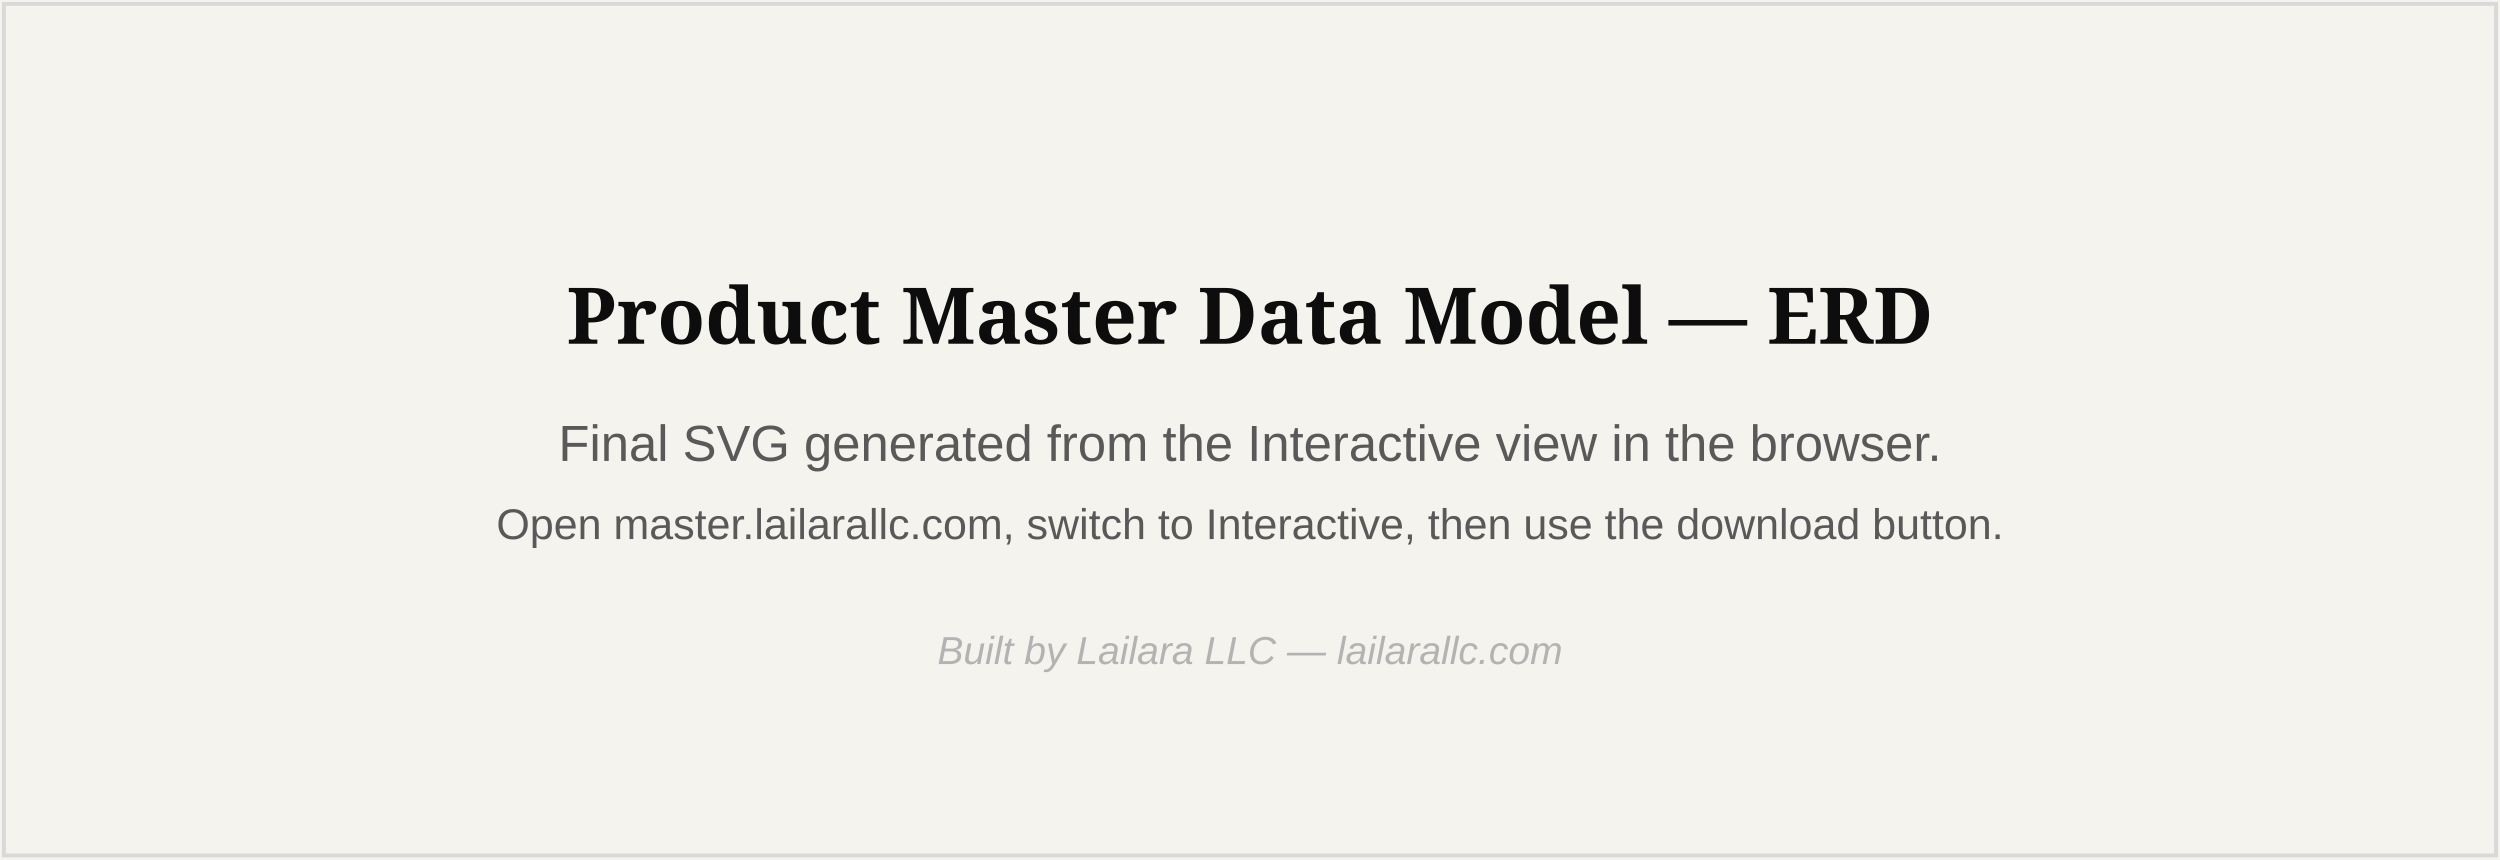
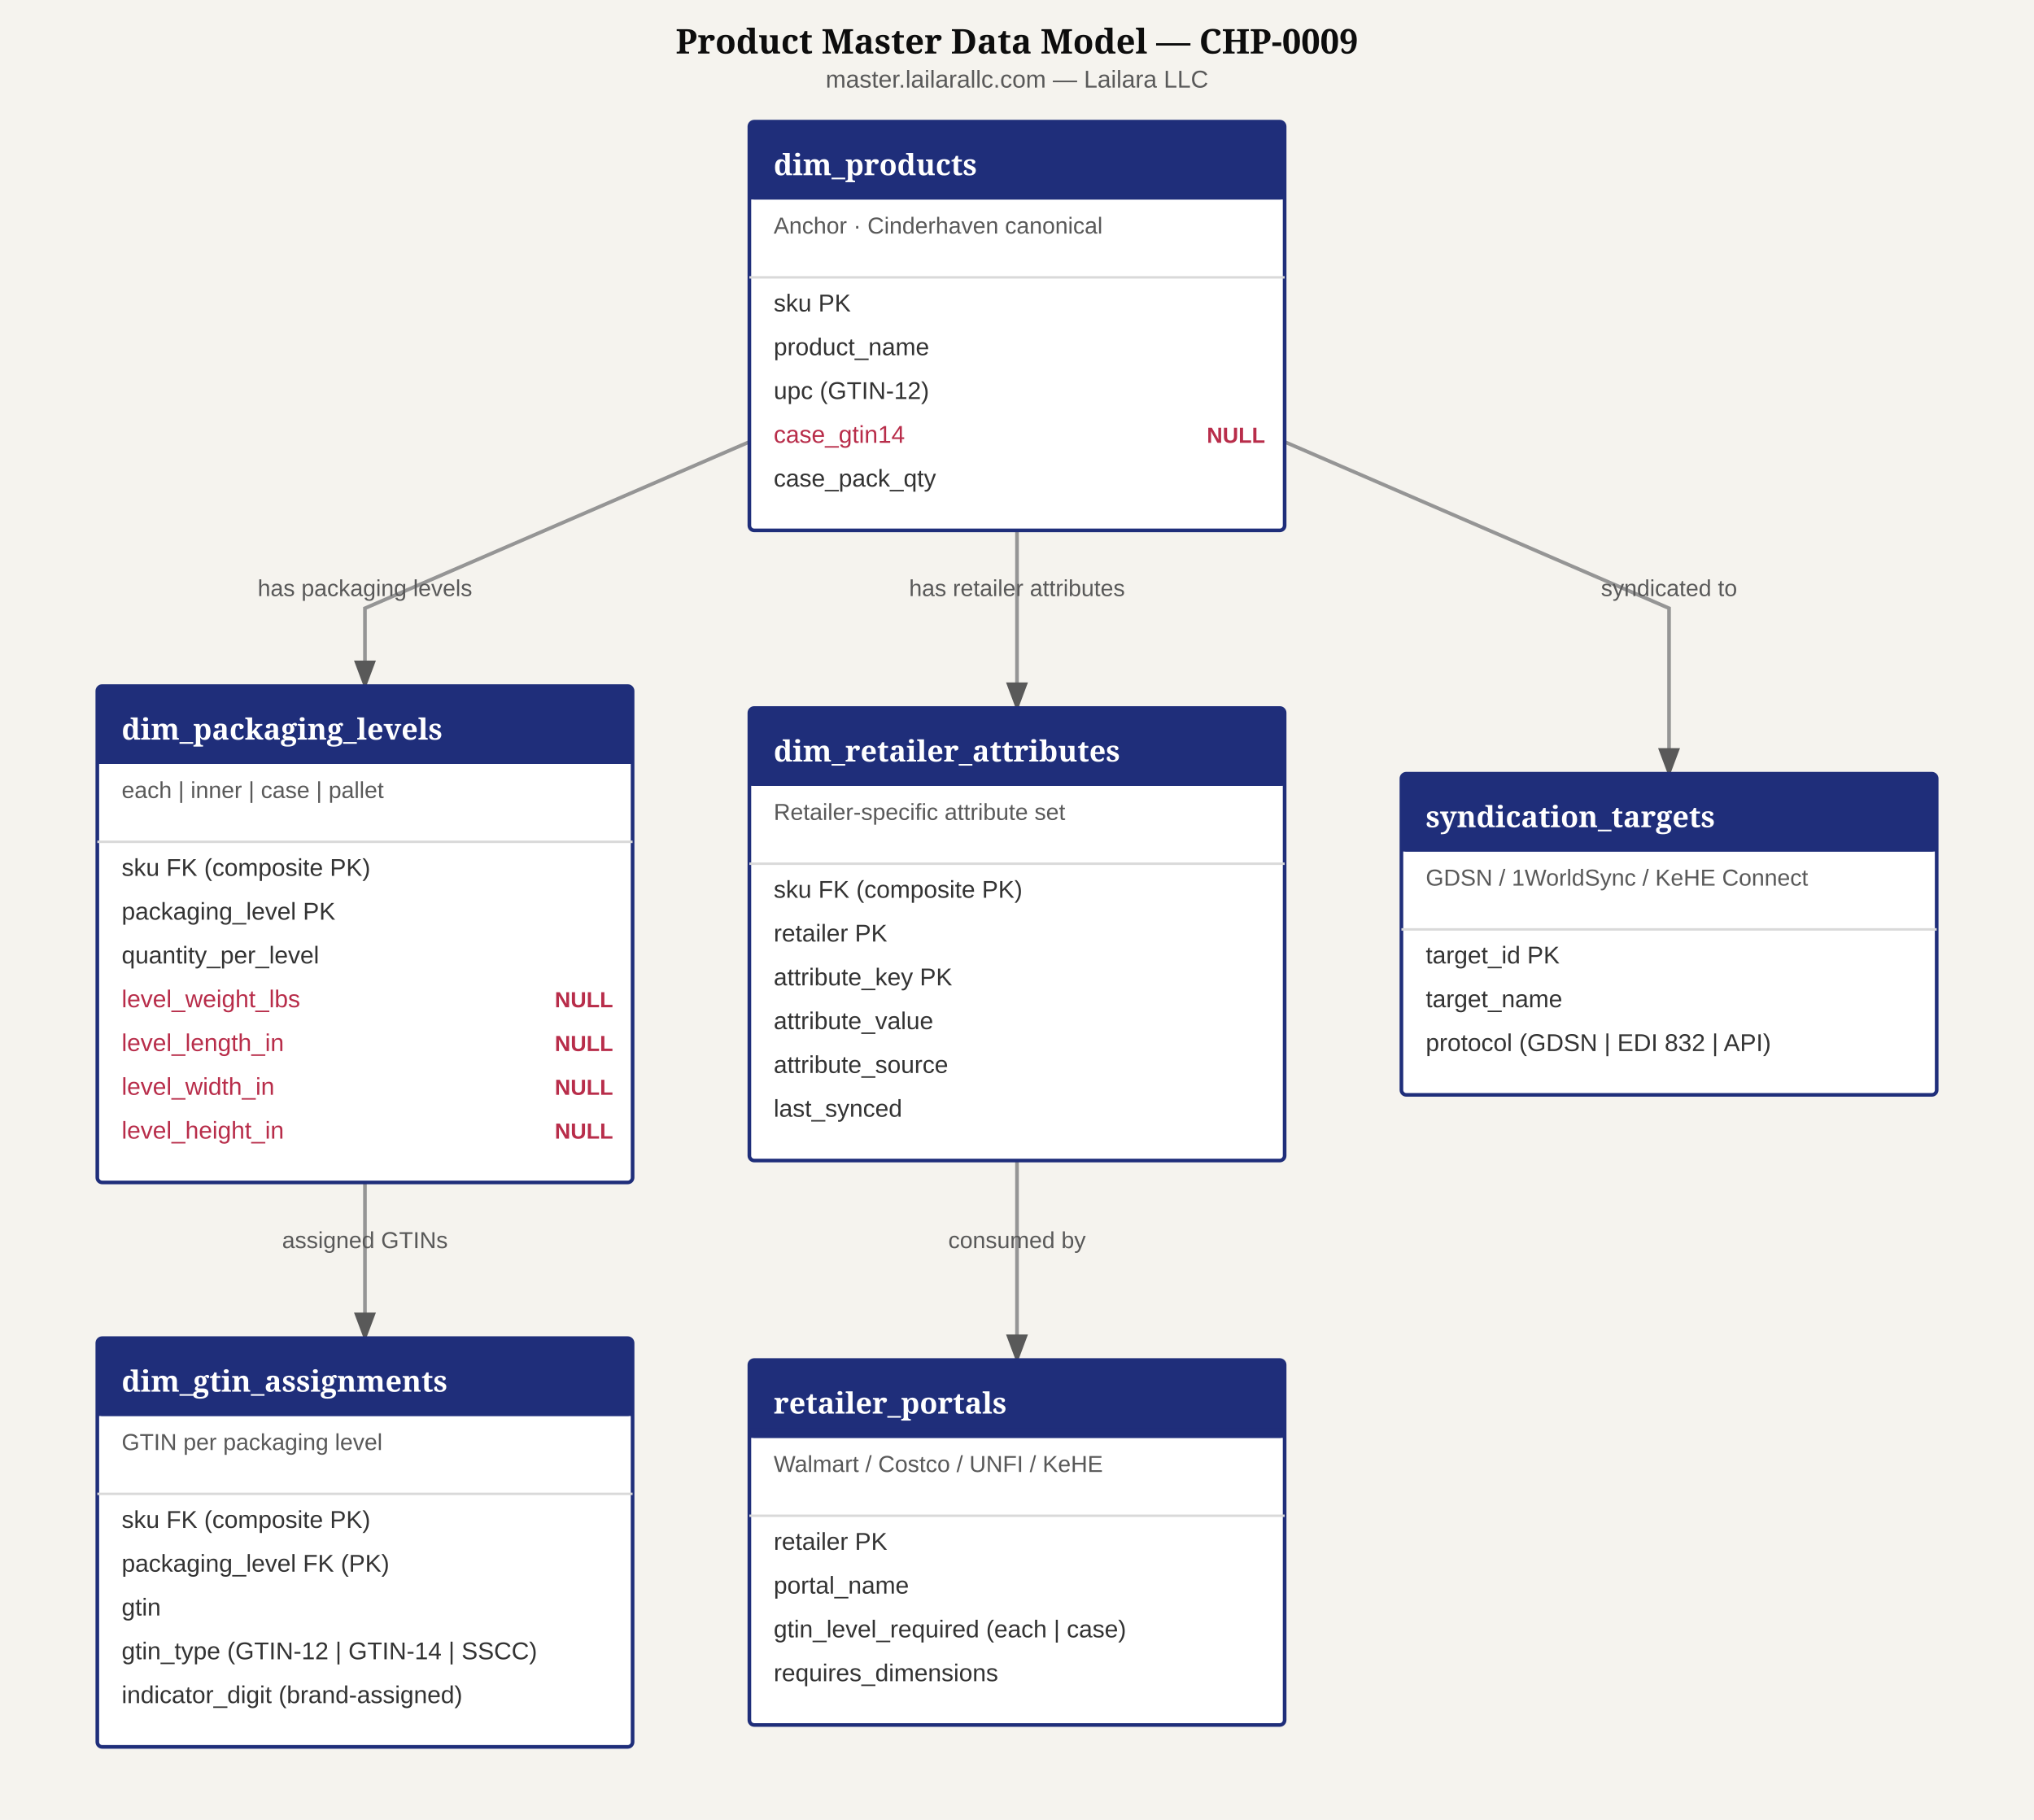
- <svg xmlns="http://www.w3.org/2000/svg" viewBox="0 0 640 220" font-family="'Source Sans 3', Arial, sans-serif">
-   <rect width="640" height="220" fill="#f5f3ee" />
-   <rect x="1" y="1" width="638" height="218" fill="none" stroke="#d9d9d9" stroke-width="1" />
-   <text x="320" y="88" text-anchor="middle" font-family="'Playfair Display', Georgia, serif" font-size="20" font-weight="700" fill="#0d0d0d">
-     Product Master Data Model — ERD
+ <svg xmlns="http://www.w3.org/2000/svg" viewBox="0 0 836 748" width="836" height="748" aria-label="Product Master Data Model — Entity Relationship Diagram">
+   <rect width="836" height="748" fill="#f5f3ee" />
+   <defs>
+     <marker id="erd-arrow" markerWidth="8" markerHeight="6" refX="7" refY="3" orient="auto">
+       <polygon points="0 0, 8 3, 0 6" fill="#595959" />
+     </marker>
+   </defs>
+   <text x="418" y="22" text-anchor="middle" font-family="'Playfair Display', Georgia, serif" font-size="14" font-weight="700" fill="#0d0d0d">
+     Product Master Data Model — CHP-0009
  </text>
-   <text x="320" y="118" text-anchor="middle" font-size="13" fill="#595959">
-     Final SVG generated from the Interactive view in the browser.
+   <text x="418" y="36" text-anchor="middle" font-family="'Source Sans 3', Arial, sans-serif" font-size="10" fill="#595959">
+     master.lailarallc.com — Lailara LLC
  </text>
-   <text x="320" y="138" text-anchor="middle" font-size="11" fill="#595959">
-     Open master.lailarallc.com, switch to Interactive, then use the download button.
-   </text>
-   <text x="320" y="170" text-anchor="middle" font-size="10" fill="#b3b3b3" font-style="italic">
-     Built by Lailara LLC — lailarallc.com
-   </text>
+   <g transform="translate(0,10)">
+     <g class="erd-edges">
+       <path d="M308,171.612L150,240L150,272" fill="none" stroke="#959595" stroke-width="1.5" marker-end="url(#erd-arrow)" />
+       <text x="150" y="235" text-anchor="middle" font-family="'Source Sans 3', Arial, sans-serif" font-size="9.5" fill="#595959">has packaging levels</text>
+       <path d="M150,476L150,508L150,540" fill="none" stroke="#959595" stroke-width="1.5" marker-end="url(#erd-arrow)" />
+       <text x="150" y="503" text-anchor="middle" font-family="'Source Sans 3', Arial, sans-serif" font-size="9.5" fill="#595959">assigned GTINs</text>
+       <path d="M418,208L418,240L418,281" fill="none" stroke="#959595" stroke-width="1.5" marker-end="url(#erd-arrow)" />
+       <text x="418" y="235" text-anchor="middle" font-family="'Source Sans 3', Arial, sans-serif" font-size="9.5" fill="#595959">has retailer attributes</text>
+       <path d="M418,467L418,508L418,549" fill="none" stroke="#959595" stroke-width="1.5" marker-end="url(#erd-arrow)" />
+       <text x="418" y="503" text-anchor="middle" font-family="'Source Sans 3', Arial, sans-serif" font-size="9.5" fill="#595959">consumed by</text>
+       <path d="M528,171.612L686,240L686,308" fill="none" stroke="#959595" stroke-width="1.5" marker-end="url(#erd-arrow)" />
+       <text x="686" y="235" text-anchor="middle" font-family="'Source Sans 3', Arial, sans-serif" font-size="9.5" fill="#595959">syndicated to</text>
+     </g>
+     <g transform="translate(308,40)">
+       <rect width="220" height="168" rx="2" fill="#ffffff" stroke="#1f2e7a" stroke-width="1.5" />
+       <rect width="220" height="32" rx="2" fill="#1f2e7a" />
+       <rect width="220" height="4" y="28" fill="#1f2e7a" />
+       <text x="10" y="22" fill="#ffffff" font-family="'Playfair Display', Georgia, serif" font-size="12" font-weight="700">dim_products</text>
+       <text x="10" y="46" fill="#595959" font-family="'Source Sans 3', Arial, sans-serif" font-size="9.5">Anchor · Cinderhaven canonical</text>
+       <line x1="0" x2="220" y1="64" y2="64" stroke="#d9d9d9" stroke-width="1" />
+       <text x="10" y="78" fill="#333333" font-family="'Source Sans 3', Arial, sans-serif" font-size="10">sku  PK</text>
+       <text x="10" y="96" fill="#333333" font-family="'Source Sans 3', Arial, sans-serif" font-size="10">product_name</text>
+       <text x="10" y="114" fill="#333333" font-family="'Source Sans 3', Arial, sans-serif" font-size="10">upc  (GTIN-12)</text>
+       <text x="10" y="132" fill="#b82d4a" font-family="'Source Sans 3', Arial, sans-serif" font-size="10">case_gtin14</text>
+       <text x="212" y="132" text-anchor="end" fill="#b82d4a" font-family="'Source Sans 3', Arial, sans-serif" font-size="9" font-weight="600">NULL</text>
+       <text x="10" y="150" fill="#333333" font-family="'Source Sans 3', Arial, sans-serif" font-size="10">case_pack_qty</text>
+     </g>
+     <g transform="translate(40,272)">
+       <rect width="220" height="204" rx="2" fill="#ffffff" stroke="#1f2e7a" stroke-width="1.5" />
+       <rect width="220" height="32" rx="2" fill="#1f2e7a" />
+       <rect width="220" height="4" y="28" fill="#1f2e7a" />
+       <text x="10" y="22" fill="#ffffff" font-family="'Playfair Display', Georgia, serif" font-size="12" font-weight="700">dim_packaging_levels</text>
+       <text x="10" y="46" fill="#595959" font-family="'Source Sans 3', Arial, sans-serif" font-size="9.5">each | inner | case | pallet</text>
+       <line x1="0" x2="220" y1="64" y2="64" stroke="#d9d9d9" stroke-width="1" />
+       <text x="10" y="78" fill="#333333" font-family="'Source Sans 3', Arial, sans-serif" font-size="10">sku  FK (composite PK)</text>
+       <text x="10" y="96" fill="#333333" font-family="'Source Sans 3', Arial, sans-serif" font-size="10">packaging_level  PK</text>
+       <text x="10" y="114" fill="#333333" font-family="'Source Sans 3', Arial, sans-serif" font-size="10">quantity_per_level</text>
+       <text x="10" y="132" fill="#b82d4a" font-family="'Source Sans 3', Arial, sans-serif" font-size="10">level_weight_lbs</text>
+       <text x="212" y="132" text-anchor="end" fill="#b82d4a" font-family="'Source Sans 3', Arial, sans-serif" font-size="9" font-weight="600">NULL</text>
+       <text x="10" y="150" fill="#b82d4a" font-family="'Source Sans 3', Arial, sans-serif" font-size="10">level_length_in</text>
+       <text x="212" y="150" text-anchor="end" fill="#b82d4a" font-family="'Source Sans 3', Arial, sans-serif" font-size="9" font-weight="600">NULL</text>
+       <text x="10" y="168" fill="#b82d4a" font-family="'Source Sans 3', Arial, sans-serif" font-size="10">level_width_in</text>
+       <text x="212" y="168" text-anchor="end" fill="#b82d4a" font-family="'Source Sans 3', Arial, sans-serif" font-size="9" font-weight="600">NULL</text>
+       <text x="10" y="186" fill="#b82d4a" font-family="'Source Sans 3', Arial, sans-serif" font-size="10">level_height_in</text>
+       <text x="212" y="186" text-anchor="end" fill="#b82d4a" font-family="'Source Sans 3', Arial, sans-serif" font-size="9" font-weight="600">NULL</text>
+     </g>
+     <g transform="translate(40,540)">
+       <rect width="220" height="168" rx="2" fill="#ffffff" stroke="#1f2e7a" stroke-width="1.5" />
+       <rect width="220" height="32" rx="2" fill="#1f2e7a" />
+       <rect width="220" height="4" y="28" fill="#1f2e7a" />
+       <text x="10" y="22" fill="#ffffff" font-family="'Playfair Display', Georgia, serif" font-size="12" font-weight="700">dim_gtin_assignments</text>
+       <text x="10" y="46" fill="#595959" font-family="'Source Sans 3', Arial, sans-serif" font-size="9.5">GTIN per packaging level</text>
+       <line x1="0" x2="220" y1="64" y2="64" stroke="#d9d9d9" stroke-width="1" />
+       <text x="10" y="78" fill="#333333" font-family="'Source Sans 3', Arial, sans-serif" font-size="10">sku  FK (composite PK)</text>
+       <text x="10" y="96" fill="#333333" font-family="'Source Sans 3', Arial, sans-serif" font-size="10">packaging_level  FK (PK)</text>
+       <text x="10" y="114" fill="#333333" font-family="'Source Sans 3', Arial, sans-serif" font-size="10">gtin</text>
+       <text x="10" y="132" fill="#333333" font-family="'Source Sans 3', Arial, sans-serif" font-size="10">gtin_type  (GTIN-12 | GTIN-14 | SSCC)</text>
+       <text x="10" y="150" fill="#333333" font-family="'Source Sans 3', Arial, sans-serif" font-size="10">indicator_digit  (brand-assigned)</text>
+     </g>
+     <g transform="translate(308,281)">
+       <rect width="220" height="186" rx="2" fill="#ffffff" stroke="#1f2e7a" stroke-width="1.5" />
+       <rect width="220" height="32" rx="2" fill="#1f2e7a" />
+       <rect width="220" height="4" y="28" fill="#1f2e7a" />
+       <text x="10" y="22" fill="#ffffff" font-family="'Playfair Display', Georgia, serif" font-size="12" font-weight="700">dim_retailer_attributes</text>
+       <text x="10" y="46" fill="#595959" font-family="'Source Sans 3', Arial, sans-serif" font-size="9.5">Retailer-specific attribute set</text>
+       <line x1="0" x2="220" y1="64" y2="64" stroke="#d9d9d9" stroke-width="1" />
+       <text x="10" y="78" fill="#333333" font-family="'Source Sans 3', Arial, sans-serif" font-size="10">sku  FK (composite PK)</text>
+       <text x="10" y="96" fill="#333333" font-family="'Source Sans 3', Arial, sans-serif" font-size="10">retailer  PK</text>
+       <text x="10" y="114" fill="#333333" font-family="'Source Sans 3', Arial, sans-serif" font-size="10">attribute_key  PK</text>
+       <text x="10" y="132" fill="#333333" font-family="'Source Sans 3', Arial, sans-serif" font-size="10">attribute_value</text>
+       <text x="10" y="150" fill="#333333" font-family="'Source Sans 3', Arial, sans-serif" font-size="10">attribute_source</text>
+       <text x="10" y="168" fill="#333333" font-family="'Source Sans 3', Arial, sans-serif" font-size="10">last_synced</text>
+     </g>
+     <g transform="translate(576,308)">
+       <rect width="220" height="132" rx="2" fill="#ffffff" stroke="#1f2e7a" stroke-width="1.5" />
+       <rect width="220" height="32" rx="2" fill="#1f2e7a" />
+       <rect width="220" height="4" y="28" fill="#1f2e7a" />
+       <text x="10" y="22" fill="#ffffff" font-family="'Playfair Display', Georgia, serif" font-size="12" font-weight="700">syndication_targets</text>
+       <text x="10" y="46" fill="#595959" font-family="'Source Sans 3', Arial, sans-serif" font-size="9.5">GDSN / 1WorldSync / KeHE Connect</text>
+       <line x1="0" x2="220" y1="64" y2="64" stroke="#d9d9d9" stroke-width="1" />
+       <text x="10" y="78" fill="#333333" font-family="'Source Sans 3', Arial, sans-serif" font-size="10">target_id  PK</text>
+       <text x="10" y="96" fill="#333333" font-family="'Source Sans 3', Arial, sans-serif" font-size="10">target_name</text>
+       <text x="10" y="114" fill="#333333" font-family="'Source Sans 3', Arial, sans-serif" font-size="10">protocol  (GDSN | EDI 832 | API)</text>
+     </g>
+     <g transform="translate(308,549)">
+       <rect width="220" height="150" rx="2" fill="#ffffff" stroke="#1f2e7a" stroke-width="1.5" />
+       <rect width="220" height="32" rx="2" fill="#1f2e7a" />
+       <rect width="220" height="4" y="28" fill="#1f2e7a" />
+       <text x="10" y="22" fill="#ffffff" font-family="'Playfair Display', Georgia, serif" font-size="12" font-weight="700">retailer_portals</text>
+       <text x="10" y="46" fill="#595959" font-family="'Source Sans 3', Arial, sans-serif" font-size="9.5">Walmart / Costco / UNFI / KeHE</text>
+       <line x1="0" x2="220" y1="64" y2="64" stroke="#d9d9d9" stroke-width="1" />
+       <text x="10" y="78" fill="#333333" font-family="'Source Sans 3', Arial, sans-serif" font-size="10">retailer  PK</text>
+       <text x="10" y="96" fill="#333333" font-family="'Source Sans 3', Arial, sans-serif" font-size="10">portal_name</text>
+       <text x="10" y="114" fill="#333333" font-family="'Source Sans 3', Arial, sans-serif" font-size="10">gtin_level_required  (each | case)</text>
+       <text x="10" y="132" fill="#333333" font-family="'Source Sans 3', Arial, sans-serif" font-size="10">requires_dimensions</text>
+     </g>
+   </g>
</svg>
